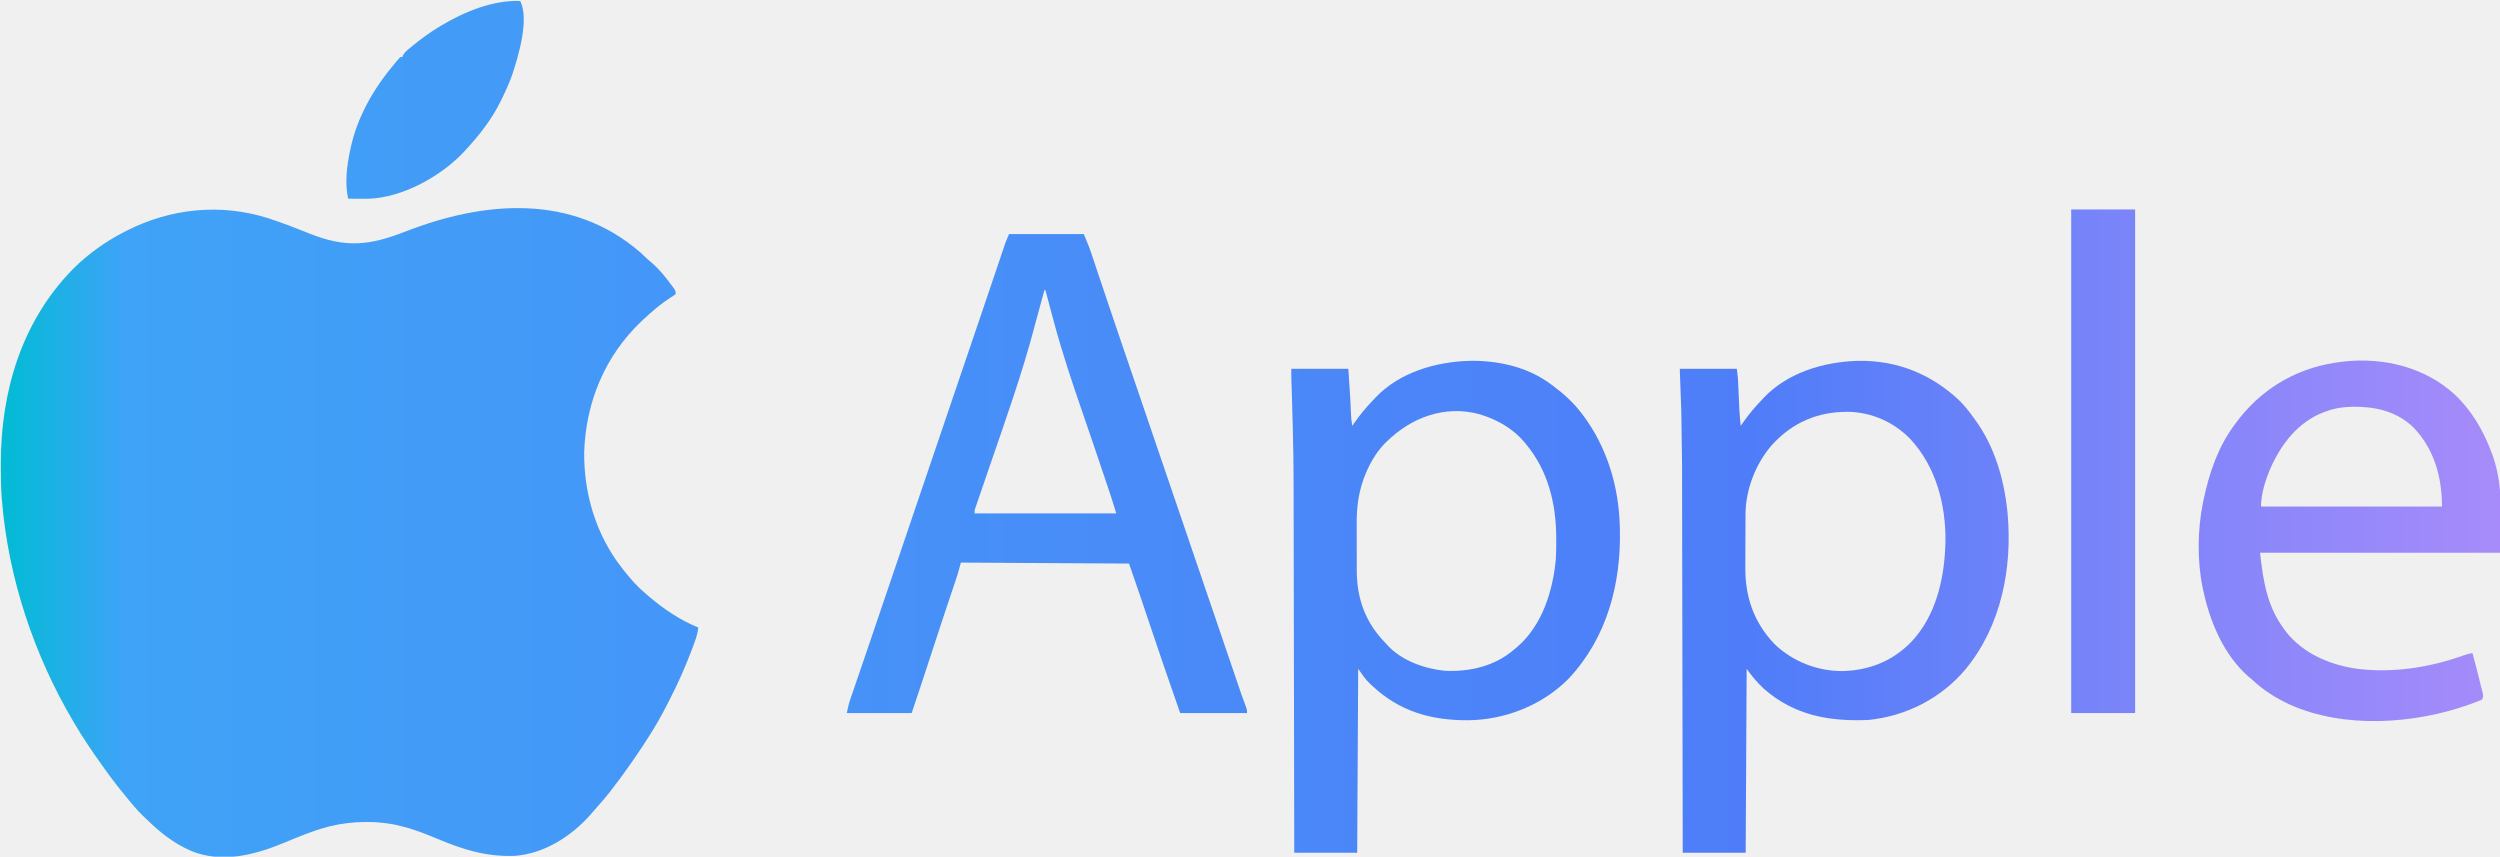
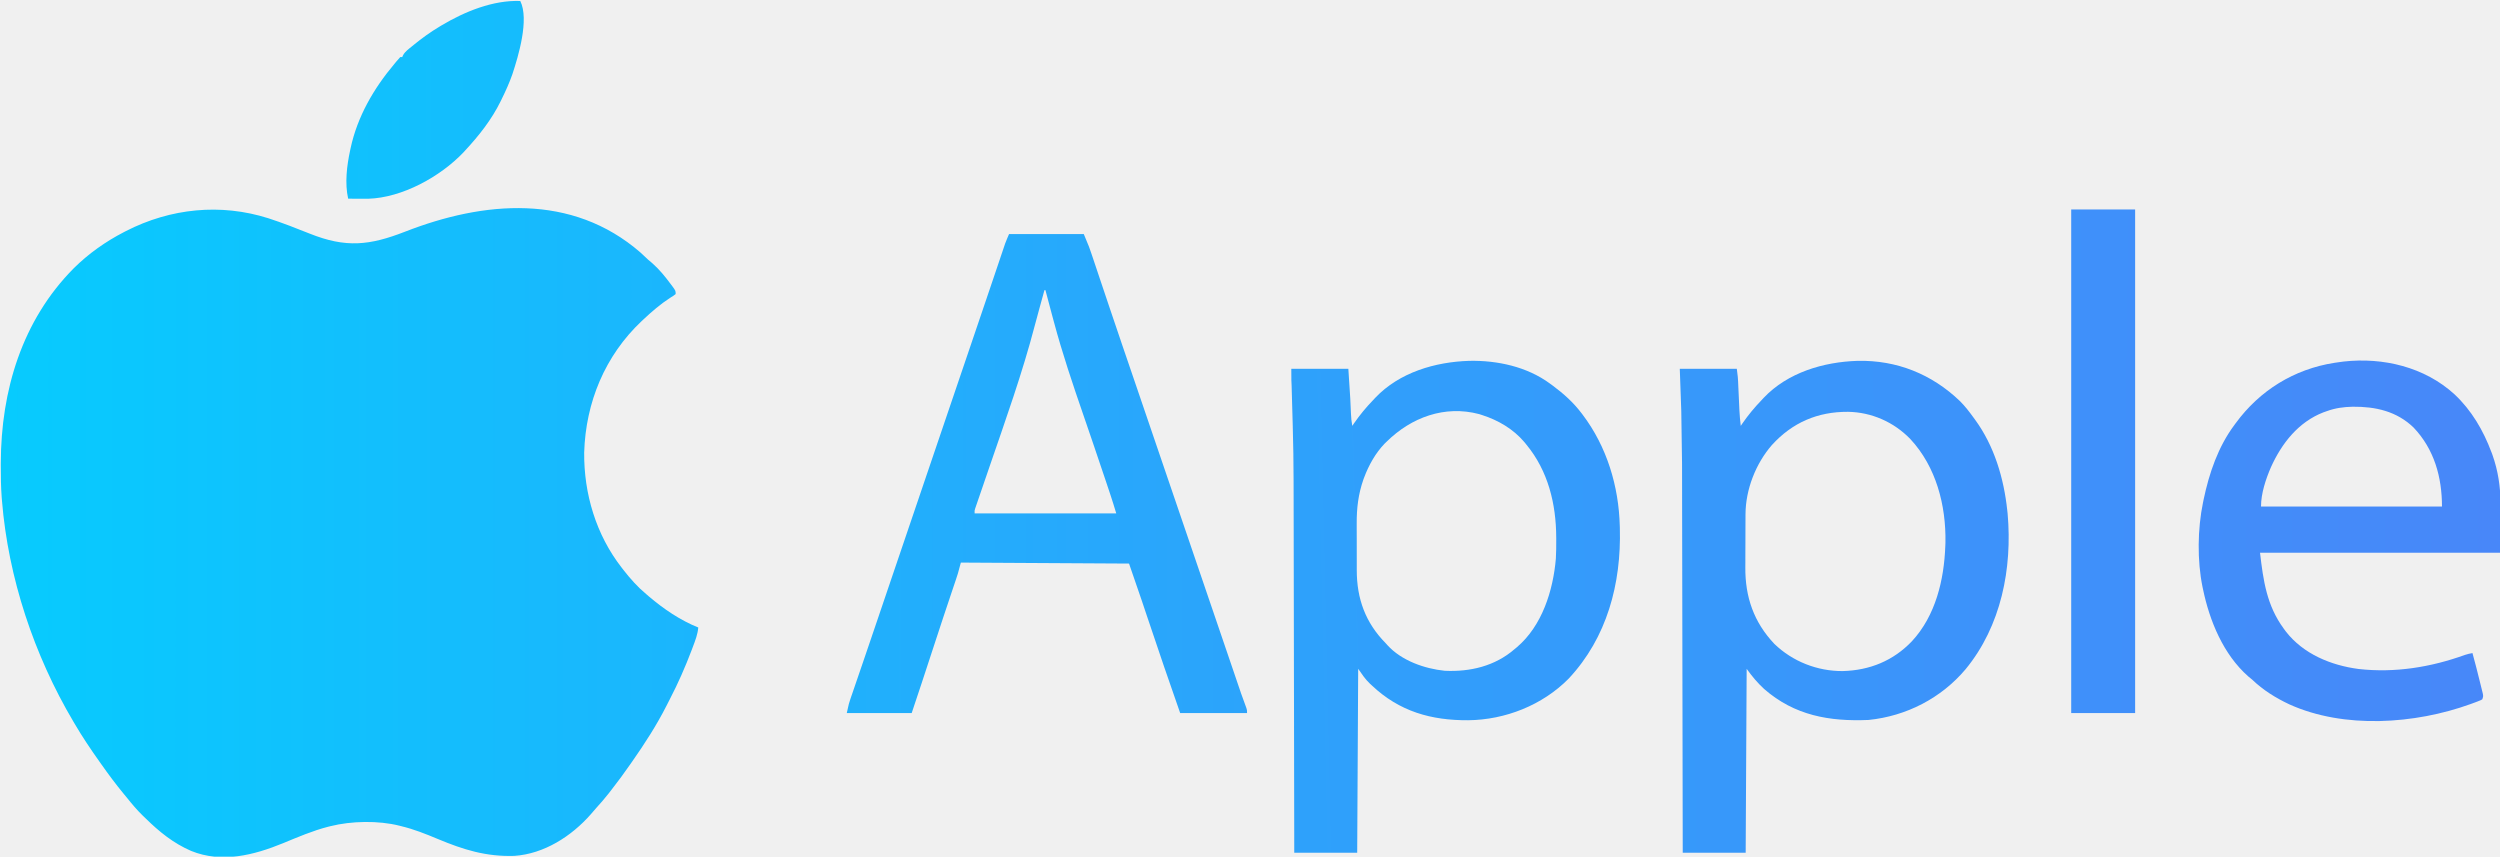
<svg xmlns="http://www.w3.org/2000/svg" width="3000" height="1028" viewBox="0 0 3000 1028" fill="none">
+   <g clip-path="url(#clip0_269_1280)">
+     <path d="M768.559 303.015C771.66 305.83 774.698 308.701 777.733 311.586C779.349 312.971 780.972 314.348 782.602 315.717C791.152 323.209 798.182 331.929 804.951 341.018C805.529 341.787 806.107 342.555 806.702 343.347C810.778 348.927 810.778 348.927 810.778 352.895C808.137 354.932 808.137 354.932 804.509 357.173C792.657 364.791 782.097 373.951 771.833 383.581C771.213 384.16 770.594 384.739 769.956 385.336C725.949 426.843 702.864 482.864 701.022 542.915C700.567 592.51 715.295 641.684 745.869 681.005C746.631 681.994 747.393 682.983 748.178 684.002C756.432 694.519 765.078 704.322 775.373 712.872C776.429 713.781 777.485 714.691 778.572 715.629C796.21 730.675 816.311 744.343 837.922 753C837.248 761.113 834.431 768.288 831.579 775.868C830.795 777.963 830.795 777.963 829.996 780.101C822.366 800.228 813.72 819.978 803.782 839.076C802.366 841.81 800.978 844.558 799.59 847.305C787.757 870.525 773.772 892.179 758.851 913.515C758.237 914.397 757.624 915.28 756.992 916.19C749.245 927.338 741.286 938.255 732.887 948.922C732.076 949.963 731.265 951.003 730.43 952.076C725.624 958.18 720.588 964.01 715.346 969.743C713.164 972.152 711.073 974.609 708.988 977.101C685.814 1003.53 652.786 1024.72 617.081 1027.06C583.109 1028.1 556.131 1019.66 525.103 1006.68C510.788 1000.7 496.64 995.029 481.51 991.411C480.731 991.21 479.952 991.009 479.149 990.801C453.94 984.478 421.67 985.126 396.538 991.411C395.639 991.633 394.741 991.855 393.816 992.084C375.197 996.859 357.582 1004.46 339.852 1011.77C304.66 1026.22 266.114 1036.07 229.349 1021.1C208.088 1011.9 191.051 998.091 174.665 981.969C173.559 980.909 172.453 979.848 171.313 978.756C164.363 971.998 158.281 964.755 152.242 957.184C151.066 955.757 149.887 954.333 148.706 952.91C139.116 941.323 130.221 929.346 121.557 917.055C120.797 915.985 120.037 914.914 119.254 913.81C108.813 899.088 98.813 884.242 89.692 868.665C89.14 867.733 88.587 866.801 88.018 865.84C40.838 786.111 9.853 693.262 2.36 600.748C2.207 598.931 2.207 598.931 2.052 597.078C1.085 584.355 0.942 571.676 0.958 558.922C0.959 557.827 0.96 556.731 0.962 555.603C1.151 468.741 26.379 384.508 88.586 321.839C106.239 304.362 126.642 289.92 148.701 278.539C149.562 278.093 150.422 277.648 151.309 277.188C204.713 249.895 264.785 243.765 321.988 261.894C338.828 267.373 355.259 273.769 371.684 280.358C415.096 297.718 443.464 294.629 486.268 277.939C580.266 241.303 686.176 231.503 768.559 303.015Z" fill="url(#paint0_linear_269_1280)" />
+     <path d="M2229.31 433.011C2276.16 432.059 2318.16 448.939 2351.93 481.318C2358.18 487.539 2363.45 494.474 2368.61 501.608C2369.11 502.288 2369.61 502.967 2370.12 503.667C2393.17 535.23 2404.66 574.041 2408.73 612.552C2408.87 613.783 2409 615.014 2409.14 616.282C2414.97 682.079 2401.37 751.275 2358.74 803.035C2329.39 837.883 2287.61 859.317 2242.33 863.946C2195.3 865.97 2153.36 858.6 2116.94 826.768C2108.88 819.347 2102.36 811.493 2095.99 802.573C2095.6 875.406 2095.21 948.24 2094.81 1023.28C2069.88 1023.28 2044.96 1023.28 2019.28 1023.28C2019.26 1014.04 2019.26 1014.04 2019.25 1004.61C2019.16 947.767 2019.06 890.923 2018.95 834.079C2018.93 826.588 2018.92 819.097 2018.9 811.607C2018.9 810.116 2018.9 808.625 2018.89 807.089C2018.85 783.129 2018.81 759.17 2018.77 735.21C2018.74 710.52 2018.69 685.83 2018.64 661.14C2018.61 647.317 2018.58 633.493 2018.56 619.67C2018.6 556.844 2018.6 556.844 2017.54 494.03C2017.52 493.172 2017.49 492.314 2017.47 491.43C2017.01 475.147 2016.35 458.873 2015.74 442.596C2038.32 442.596 2060.91 442.596 2084.19 442.596C2085.51 453.215 2085.51 453.215 2085.7 457.383C2085.74 458.317 2085.79 459.251 2085.83 460.213C2085.87 461.189 2085.91 462.166 2085.96 463.172C2086 464.207 2086.05 465.243 2086.1 466.31C2086.25 469.593 2086.4 472.876 2086.55 476.159C2086.74 480.485 2086.94 484.811 2087.14 489.137C2087.18 490.111 2087.22 491.085 2087.26 492.089C2087.56 498.451 2088.15 504.726 2088.91 511.05C2089.61 510.022 2090.31 508.993 2091.03 507.934C2097.91 497.994 2105.31 489.058 2113.69 480.364C2114.55 479.431 2115.41 478.499 2116.29 477.538C2145.23 446.937 2188.32 434.262 2229.31 433.011ZM2126.22 534.096C2106.86 556.368 2094.77 587.42 2094.62 616.901C2094.61 617.768 2094.61 618.635 2094.6 619.528C2094.58 622.376 2094.57 625.223 2094.57 628.071C2094.56 629.054 2094.56 630.037 2094.56 631.049C2094.54 636.261 2094.53 641.473 2094.52 646.684C2094.52 652.01 2094.49 657.336 2094.46 662.662C2094.43 666.805 2094.43 670.949 2094.43 675.093C2094.42 677.053 2094.41 679.013 2094.4 680.973C2094.14 716.252 2104.53 746.577 2129.18 772.624C2151.05 793.797 2180.83 805.472 2211.22 805.288C2243.57 804.437 2271.86 792.976 2294.26 769.526C2322.73 738.867 2332.92 695.852 2334.38 655.041C2334.43 653.757 2334.48 652.473 2334.53 651.15C2335.37 606.425 2323.36 560.061 2292.32 526.767C2272.63 506.48 2245.99 494.657 2217.65 494.182C2181.24 493.967 2150.82 507.008 2126.22 534.096Z" fill="url(#paint1_linear_269_1280)" />
+     <path d="M1763.14 433.011C1796.75 432.324 1832.51 440.043 1859.95 460.299C1861.2 461.211 1862.44 462.122 1863.72 463.061C1876.59 472.663 1887.96 482.868 1897.72 495.707C1898.19 496.329 1898.67 496.951 1899.16 497.592C1928.23 536.022 1942.54 583.419 1943.75 631.436C1943.77 632.231 1943.79 633.027 1943.82 633.846C1945.63 700.289 1928.44 765.233 1882.38 814.375C1850.96 846.228 1806.28 863.804 1761.9 864.291C1717.38 864.547 1679.33 853.761 1646.34 822.637C1645.59 821.946 1644.84 821.255 1644.06 820.544C1638.16 814.949 1634.71 809.553 1629.82 802.573C1629.43 875.406 1629.04 948.239 1628.64 1023.28C1603.71 1023.28 1578.79 1023.28 1553.11 1023.28C1553.1 1017.2 1553.09 1011.12 1553.08 1004.86C1552.99 948.772 1552.89 892.688 1552.78 836.604C1552.76 829.215 1552.75 821.826 1552.73 814.438C1552.73 812.967 1552.73 811.496 1552.72 809.981C1552.68 786.34 1552.64 762.698 1552.6 739.057C1552.57 714.699 1552.52 690.341 1552.47 665.983C1552.44 652.344 1552.41 638.705 1552.4 625.065C1552.3 543.731 1552.3 543.731 1549.92 462.438C1549.87 461.367 1549.82 460.296 1549.78 459.192C1549.74 458.286 1549.7 457.381 1549.65 456.448C1549.53 451.832 1549.57 447.213 1549.57 442.595C1572.16 442.595 1594.74 442.595 1618.02 442.595C1620.59 481.538 1620.59 481.538 1621.15 496.388C1621.36 501.369 1621.79 506.141 1622.74 511.05C1623.44 510.022 1624.14 508.993 1624.86 507.934C1631.74 497.992 1639.13 489.055 1647.52 480.364C1648.48 479.331 1649.44 478.297 1650.43 477.233C1679.37 446.837 1722.25 434.258 1763.14 433.011ZM1664.04 529.934C1663.21 530.741 1662.37 531.547 1661.51 532.378C1650.58 543.733 1642.46 558.325 1636.97 573.013C1636.67 573.822 1636.37 574.63 1636.05 575.463C1629.96 592.958 1627.92 609.956 1628.05 628.352C1628.05 630.475 1628.05 632.599 1628.05 634.722C1628.05 639.133 1628.06 643.543 1628.09 647.954C1628.12 653.556 1628.12 659.158 1628.1 664.76C1628.1 669.132 1628.1 673.503 1628.12 677.875C1628.12 679.939 1628.13 682.003 1628.12 684.067C1628.08 718.486 1638.59 747.313 1662.86 771.886C1663.55 772.657 1664.24 773.429 1664.94 774.223C1681.82 792.805 1709.39 802.423 1733.67 804.933C1764.24 806.385 1794.04 799.308 1817.47 778.967C1818.42 778.182 1819.37 777.397 1820.36 776.589C1850.56 750.874 1863.73 708.742 1867.03 670.384C1867.47 662.939 1867.5 655.489 1867.48 648.033C1867.48 647.024 1867.47 646.014 1867.47 644.974C1867.32 604.587 1857.77 565.149 1831.63 533.475C1830.85 532.519 1830.08 531.564 1829.28 530.58C1815.97 514.865 1798.01 504.289 1778.52 498.067C1777.35 497.69 1776.18 497.313 1774.97 496.924C1733.62 485.937 1693.54 500.898 1664.04 529.934Z" fill="url(#paint2_linear_269_1280)" />
+     <path d="M1210.86 280.9C1240.46 280.9 1270.05 280.9 1300.55 280.9C1307.33 297.169 1307.33 297.169 1309.78 304.571C1310.07 305.417 1310.36 306.263 1310.65 307.135C1311.58 309.888 1312.5 312.644 1313.42 315.4C1314.08 317.365 1314.74 319.33 1315.4 321.295C1316.79 325.435 1318.18 329.577 1319.57 333.72C1321.74 340.187 1323.91 346.652 1326.08 353.116C1326.81 355.266 1327.53 357.416 1328.25 359.566C1328.61 360.622 1328.96 361.677 1329.33 362.765C1330.4 365.934 1331.46 369.103 1332.53 372.273C1337.47 386.973 1342.44 401.663 1347.46 416.334C1347.77 417.242 1348.08 418.15 1348.4 419.085C1349.62 422.647 1350.84 426.21 1352.06 429.772C1355.57 440.015 1359.07 450.265 1362.56 460.515C1368.63 478.346 1374.71 496.174 1380.8 514C1386.89 531.812 1392.96 549.627 1399.03 567.443C1404.36 583.071 1409.69 598.697 1415.03 614.322C1421.11 632.134 1427.19 649.948 1433.26 667.764C1438.58 683.392 1443.92 699.019 1449.25 714.643C1454.59 730.271 1459.92 745.901 1465.25 761.533C1466.36 764.781 1467.46 768.03 1468.57 771.279C1468.94 772.346 1469.3 773.413 1469.67 774.512C1470.41 776.667 1471.14 778.821 1471.88 780.976C1474.15 787.637 1476.42 794.299 1478.69 800.961C1480.19 805.384 1481.7 809.807 1483.21 814.23C1483.92 816.311 1484.63 818.392 1485.33 820.473C1486.32 823.36 1487.3 826.246 1488.29 829.132C1488.59 830.021 1488.89 830.909 1489.2 831.825C1491.26 837.832 1493.42 843.793 1495.69 849.722C1496.46 852.143 1496.46 852.143 1496.46 855.683C1469.98 855.683 1443.49 855.683 1416.21 855.683C1402.96 818.118 1390.18 780.404 1377.49 742.647C1376.03 738.301 1374.57 733.954 1373.11 729.608C1372.11 726.634 1371.11 723.659 1370.12 720.685C1365.13 705.846 1359.98 691.074 1354.84 676.285C1254.94 675.701 1254.94 675.701 1153.03 675.105C1151.86 679.389 1150.69 683.673 1149.49 688.088C1148.78 690.377 1148.05 692.66 1147.29 694.932C1146.89 696.116 1146.5 697.3 1146.09 698.52C1145.67 699.763 1145.25 701.006 1144.82 702.287C1144.37 703.624 1143.92 704.961 1143.46 706.339C1142.5 709.198 1141.54 712.057 1140.58 714.915C1138.04 722.495 1135.5 730.079 1132.97 737.663C1132.71 738.423 1132.46 739.183 1132.2 739.966C1127.54 753.902 1122.96 767.864 1118.44 781.844C1110.45 806.507 1102.24 831.096 1094.02 855.683C1068.32 855.683 1042.61 855.683 1016.13 855.683C1018.78 843.734 1018.78 843.734 1020.28 839.375C1020.79 837.886 1020.79 837.886 1021.3 836.367C1021.67 835.318 1022.03 834.27 1022.4 833.189C1022.98 831.49 1022.98 831.49 1023.58 829.756C1024.85 826.028 1026.13 822.304 1027.41 818.579C1028.32 815.933 1029.23 813.287 1030.13 810.641C1032.01 805.151 1033.89 799.662 1035.77 794.174C1039.6 782.985 1043.41 771.786 1047.21 760.586C1048.45 756.949 1049.68 753.312 1050.92 749.675C1057.71 729.716 1064.48 709.752 1071.25 689.787C1078.26 669.129 1085.27 648.475 1092.3 627.823C1099 608.106 1105.7 588.384 1112.39 568.661C1119.61 547.348 1126.86 526.04 1134.11 504.736C1141.08 484.268 1148.03 463.792 1154.98 443.315C1162.4 421.418 1169.84 399.525 1177.29 377.637C1181.61 364.924 1185.93 352.208 1190.22 339.486C1191.77 334.907 1193.32 330.328 1194.87 325.749C1196.12 322.051 1197.37 318.352 1198.62 314.653C1200 310.551 1201.38 306.452 1202.77 302.352C1203.18 301.137 1203.59 299.921 1204.01 298.669C1204.39 297.534 1204.78 296.4 1205.17 295.231C1205.67 293.764 1205.67 293.764 1206.17 292.268C1207.59 288.422 1209.24 284.667 1210.86 280.9ZM1253.34 348.175C1252.45 351.428 1251.55 354.681 1250.65 357.935C1249.82 360.957 1248.98 363.978 1248.14 366.999C1246.01 374.674 1243.9 382.352 1241.89 390.058C1226.79 447.895 1206.54 504.364 1187.13 560.864C1184.45 568.676 1181.77 576.49 1179.1 584.306C1177.84 587.987 1176.57 591.665 1175.3 595.343C1174.54 597.569 1173.78 599.795 1173.02 602.021C1172.49 603.549 1172.49 603.549 1171.95 605.108C1171.63 606.042 1171.31 606.976 1170.99 607.938C1170.71 608.748 1170.43 609.558 1170.14 610.393C1169.4 612.748 1169.4 612.748 1169.55 616.092C1225.63 616.092 1281.72 616.092 1339.5 616.092C1337.27 608.684 1335.03 601.324 1332.58 593.995C1332.1 592.569 1332.1 592.569 1331.62 591.115C1330.58 588.007 1329.54 584.899 1328.51 581.791C1327.96 580.155 1327.96 580.155 1327.4 578.486C1322.54 563.923 1317.63 549.375 1312.66 534.848C1311.67 531.954 1310.68 529.059 1309.7 526.164C1306.47 516.73 1303.25 507.297 1300 497.871C1287.26 460.931 1274.81 424.03 1264.69 386.267C1263.95 383.537 1263.22 380.809 1262.48 378.081C1259.78 368.124 1257.12 358.157 1254.52 348.175C1254.13 348.175 1253.74 348.175 1253.34 348.175Z" fill="url(#paint3_linear_269_1280)" />
+     <path d="M2945.27 473.06C2965.88 492.333 2980.01 516.541 2989.82 542.842C2990.35 544.229 2990.35 544.229 2990.88 545.643C3005.06 585.731 3000 618.041 3000 663.302C2904.97 663.302 2809.95 663.302 2712.04 663.302C2715.93 696.988 2720.2 726.647 2740.36 754.181C2741.21 755.344 2742.06 756.506 2742.94 757.704C2763.93 784.797 2797.16 798.426 2830.31 802.781C2873.75 807.702 2917.12 800.661 2957.95 785.883C2960.94 784.906 2963.86 784.236 2966.96 783.688C2970.03 794.757 2972.85 805.893 2975.6 817.048C2975.98 818.61 2976.37 820.17 2976.76 821.73C2977.32 823.954 2977.87 826.181 2978.41 828.408C2978.73 829.711 2979.06 831.014 2979.39 832.356C2979.94 835.619 2979.94 835.619 2978.76 839.16C2976.78 840.316 2976.78 840.316 2974.18 841.322C2973.2 841.7 2972.23 842.079 2971.23 842.468C2970.16 842.861 2969.09 843.254 2967.99 843.659C2966.87 844.073 2965.76 844.486 2964.61 844.913C2898.03 868.984 2812.98 874.996 2747.17 845.208C2730.78 837.464 2715.69 828.128 2702.6 815.555C2701.08 814.295 2699.55 813.041 2698.02 811.793C2668.08 785.467 2651.51 745.191 2643.59 706.971C2643.3 705.61 2643.3 705.61 2643 704.221C2636.53 672.573 2637.09 634.693 2643.59 603.109C2643.83 601.928 2644.07 600.748 2644.32 599.531C2651.02 567.67 2661.69 536.222 2681.35 509.869C2681.81 509.244 2682.26 508.62 2682.73 507.976C2711.68 468.423 2752.94 442.941 2801.37 435.382C2803.85 435.016 2806.33 434.668 2808.81 434.333C2810.53 434.098 2810.53 434.098 2812.29 433.858C2859.91 428.543 2909.5 440.456 2945.27 473.06ZM2792.29 493.346C2790.9 493.833 2789.5 494.319 2788.07 494.821C2758.12 506.431 2738.11 531.922 2725.21 560.46C2718.97 574.831 2713.22 592.102 2713.22 607.83C2784.88 607.83 2856.54 607.83 2930.37 607.83C2930.37 572.542 2921.09 539.128 2896.37 513.115C2875.95 493.414 2850.73 487.862 2823.27 488.067C2812.27 488.341 2802.66 489.592 2792.29 493.346Z" fill="url(#paint4_linear_269_1280)" />
+     <path d="M2485.45 251.395C2510.76 251.395 2536.07 251.395 2562.16 251.395C2562.16 450.81 2562.16 650.225 2562.16 855.684C2536.84 855.684 2511.53 855.684 2485.45 855.684C2485.45 656.268 2485.45 456.853 2485.45 251.395Z" fill="url(#paint5_linear_269_1280)" />
+     <path d="M624.311 1.18C635.348 23.256 622.014 67.472 614.851 89.095C611.229 99.453 606.737 109.372 601.888 119.205C601.497 120.008 601.106 120.81 600.703 121.637C589.885 143.638 574.836 162.663 558.221 180.578C557.587 181.277 556.953 181.975 556.299 182.694C528.57 211.954 482.593 237.349 441.734 238.5C438.101 238.526 434.47 238.514 430.836 238.484C428.95 238.476 428.95 238.476 427.026 238.468C423.944 238.454 420.863 238.435 417.781 238.411C413.63 219.931 416.18 198.921 420.141 180.578C420.325 179.695 420.508 178.811 420.698 177.901C428.823 139.989 448.481 106.079 473.249 76.716C473.959 75.846 474.67 74.975 475.402 74.079C476.989 72.157 478.651 70.297 480.33 68.454C481.109 68.454 481.888 68.454 482.69 68.454C483.001 67.75 483.311 67.045 483.631 66.32C486.182 61.672 490.432 58.789 494.492 55.471C495.083 54.985 495.675 54.499 496.284 53.998C506.245 45.847 516.492 38.475 527.537 31.866C528.334 31.387 529.13 30.908 529.951 30.414C557.772 13.86 591.46 0.016 624.311 1.18Z" fill="url(#paint6_linear_269_1280)" />
+   </g>
  <defs>
-     <linearGradient id="globalGradient" x1="0" y1="0" x2="3000" y2="0" gradientUnits="userSpaceOnUse">
-       <stop offset="0%" stop-color="#00bcd4" />
-       <stop offset="5%" stop-color="#3fa3f7" />
-       <stop offset="70%" stop-color="#4f7df9" />
-       <stop offset="100%" stop-color="#a78bfa" />
+     <linearGradient id="paint0_linear_269_1280" x1="0.957" y1="639.14" x2="3050.16" y2="639.696" gradientUnits="userSpaceOnUse">
+       <stop stop-color="#07CBFE" />
+       <stop offset="0.55" stop-color="#309FFB" />
+       <stop offset="1" stop-color="#4887F9" />
    </linearGradient>
-     <clipPath id="clip0_258_1041">
+     <linearGradient id="paint1_linear_269_1280" x1="48.978" y1="728.217" x2="2998.23" y2="680.423" gradientUnits="userSpaceOnUse">
+       <stop stop-color="#07CBFE" />
+       <stop offset="0.55" stop-color="#309FFB" />
+       <stop offset="1" stop-color="#4887F9" />
+     </linearGradient>
+     <linearGradient id="paint2_linear_269_1280" x1="-17.703" y1="680.416" x2="3006.49" y2="613.741" gradientUnits="userSpaceOnUse">
+       <stop stop-color="#07CBFE" />
+       <stop offset="0.55" stop-color="#309FFB" />
+       <stop offset="1" stop-color="#4887F9" />
+     </linearGradient>
+     <linearGradient id="paint3_linear_269_1280" x1="15.932" y1="568.882" x2="3006.49" y2="568.882" gradientUnits="userSpaceOnUse">
+       <stop stop-color="#07CBFE" />
+       <stop offset="0.55" stop-color="#309FFB" />
+       <stop offset="1" stop-color="#4887F9" />
+     </linearGradient>
+     <linearGradient id="paint4_linear_269_1280" x1="32.455" y1="649.139" x2="3000.88" y2="648.984" gradientUnits="userSpaceOnUse">
+       <stop stop-color="#07CBFE" />
+       <stop offset="0.55" stop-color="#309FFB" />
+       <stop offset="1" stop-color="#4887F9" />
+     </linearGradient>
+     <linearGradient id="paint5_linear_269_1280" x1="7.672" y1="553.539" x2="3031.28" y2="597.203" gradientUnits="userSpaceOnUse">
+       <stop stop-color="#07CBFE" />
+       <stop offset="0.55" stop-color="#309FFB" />
+       <stop offset="1" stop-color="#4887F9" />
+     </linearGradient>
+     <linearGradient id="paint6_linear_269_1280" x1="42.486" y1="120.385" x2="3080.84" y2="120.385" gradientUnits="userSpaceOnUse">
+       <stop stop-color="#07CBFE" />
+       <stop offset="0.55" stop-color="#309FFB" />
+       <stop offset="1" stop-color="#4887F9" />
+     </linearGradient>
+     <clipPath id="clip0_269_1280">
      <rect width="3000" height="1028" fill="white" />
    </clipPath>
  </defs>
-   <g clip-path="url(#clip0_258_1041)" fill="url(#globalGradient)">
-     <path d="M768.559 303.015C771.66 305.83 774.698 308.701 777.733 311.586C779.349 312.971 780.972 314.348 782.602 315.717C791.152 323.209 798.182 331.929 804.951 341.018C805.529 341.787 806.107 342.555 806.702 343.347C810.778 348.927 810.778 348.927 810.778 352.895C808.137 354.932 808.137 354.932 804.509 357.173C792.657 364.791 782.097 373.951 771.833 383.581C771.213 384.16 770.594 384.739 769.956 385.336C725.949 426.843 702.864 482.864 701.022 542.915C700.567 592.51 715.295 641.684 745.869 681.005C746.631 681.994 747.393 682.983 748.178 684.002C756.432 694.519 765.078 704.322 775.373 712.872C776.429 713.781 777.485 714.691 778.572 715.629C796.21 730.675 816.31 744.343 837.922 753C837.248 761.113 834.431 768.288 831.579 775.868C830.795 777.963 830.795 777.963 829.996 780.101C822.366 800.228 813.72 819.978 803.782 839.076C802.366 841.81 800.978 844.558 799.59 847.305C787.757 870.525 773.772 892.179 758.851 913.515C758.237 914.397 757.624 915.28 756.992 916.19C749.245 927.338 741.286 938.255 732.887 948.922C732.076 949.963 731.265 951.004 730.43 952.076C725.624 958.18 720.588 964.01 715.346 969.743C713.164 972.152 711.073 974.609 708.988 977.101C685.814 1003.53 652.786 1024.72 617.081 1027.06C583.109 1028.1 556.131 1019.66 525.103 1006.68C510.788 1000.7 496.64 995.029 481.51 991.411C480.731 991.21 479.952 991.009 479.149 990.801C453.94 984.478 421.67 985.126 396.538 991.411C395.639 991.633 394.741 991.855 393.816 992.084C375.197 996.859 357.582 1004.46 339.852 1011.77C304.66 1026.22 266.114 1036.07 229.349 1021.1C208.088 1011.9 191.051 998.091 174.665 981.969C173.559 980.909 172.453 979.848 171.313 978.756C164.363 971.998 158.281 964.755 152.242 957.184C151.066 955.757 149.887 954.333 148.706 952.91C139.116 941.323 130.221 929.346 121.557 917.055C120.797 915.985 120.037 914.914 119.254 913.81C108.813 899.088 98.813 884.242 89.692 868.665C89.14 867.733 88.587 866.801 88.018 865.84C40.838 786.111 9.853 693.262 2.36 600.748C2.207 598.931 2.207 598.931 2.052 597.078C1.085 584.355 0.942 571.676 0.958 558.922C0.959 557.827 0.96 556.731 0.962 555.603C1.151 468.741 26.379 384.508 88.586 321.839C106.239 304.362 126.642 289.92 148.701 278.539C149.562 278.093 150.422 277.648 151.309 277.188C204.713 249.895 264.785 243.765 321.988 261.894C338.828 267.373 355.259 273.769 371.684 280.358C415.096 297.718 443.464 294.629 486.268 277.939C580.266 241.303 686.176 231.503 768.559 303.015Z" />
-     <path d="M2229.31 433.011C2276.16 432.059 2318.16 448.939 2351.93 481.318C2358.18 487.539 2363.45 494.474 2368.61 501.608C2369.11 502.288 2369.61 502.967 2370.12 503.667C2393.16 535.23 2404.65 574.041 2408.73 612.552C2408.86 613.783 2409 615.014 2409.13 616.282C2414.97 682.079 2401.37 751.275 2358.74 803.035C2329.39 837.883 2287.61 859.317 2242.33 863.946C2195.3 865.97 2153.36 858.6 2116.93 826.768C2108.88 819.347 2102.36 811.493 2095.99 802.573C2095.6 875.406 2095.21 948.24 2094.81 1023.28C2069.88 1023.28 2044.96 1023.28 2019.27 1023.28C2019.26 1014.04 2019.26 1014.04 2019.25 1004.61C2019.16 947.767 2019.06 890.923 2018.94 834.079C2018.93 826.588 2018.91 819.097 2018.9 811.607C2018.9 810.116 2018.89 808.625 2018.89 807.089C2018.84 783.129 2018.81 759.17 2018.77 735.21C2018.73 710.52 2018.69 685.83 2018.63 661.14C2018.6 647.317 2018.58 633.493 2018.56 619.67C2018.6 556.844 2018.6 556.844 2017.54 494.03C2017.51 493.172 2017.49 492.314 2017.47 491.43C2017.01 475.147 2016.35 458.873 2015.73 442.596C2038.32 442.596 2060.91 442.596 2084.18 442.596C2085.51 453.215 2085.51 453.215 2085.7 457.383C2085.74 458.317 2085.78 459.251 2085.83 460.213C2085.87 461.189 2085.91 462.166 2085.95 463.172C2086 464.207 2086.05 465.243 2086.1 466.31C2086.25 469.593 2086.4 472.876 2086.54 476.159C2086.74 480.485 2086.93 484.811 2087.13 489.137C2087.18 490.111 2087.22 491.085 2087.26 492.089C2087.56 498.451 2088.15 504.726 2088.91 511.05C2089.61 510.022 2090.31 508.993 2091.03 507.934C2097.91 497.994 2105.3 489.058 2113.69 480.364C2114.55 479.431 2115.4 478.499 2116.29 477.538C2145.23 446.937 2188.31 434.262 2229.31 433.011ZM2126.21 534.096C2106.85 556.368 2094.77 587.42 2094.62 616.901C2094.61 617.768 2094.6 618.635 2094.6 619.528C2094.58 622.376 2094.57 625.223 2094.57 628.071C2094.56 629.054 2094.56 630.037 2094.56 631.049C2094.54 636.261 2094.53 641.473 2094.52 646.684C2094.52 652.01 2094.49 657.336 2094.45 662.662C2094.43 666.805 2094.43 670.949 2094.42 675.093C2094.42 677.053 2094.41 679.013 2094.4 680.973C2094.13 716.252 2104.52 746.577 2129.18 772.624C2151.05 793.797 2180.83 805.472 2211.22 805.288C2243.57 804.437 2271.86 792.976 2294.26 769.526C2322.72 738.867 2332.92 695.852 2334.38 655.041C2334.43 653.757 2334.48 652.473 2334.53 651.15C2335.37 606.425 2323.36 560.061 2292.31 526.767C2272.63 506.48 2245.99 494.657 2217.65 494.182C2181.24 493.967 2150.81 507.008 2126.21 534.096Z" />
-     <path d="M1763.14 433.011C1796.75 432.324 1832.51 440.043 1859.95 460.299C1861.2 461.211 1862.44 462.122 1863.72 463.061C1876.59 472.663 1887.96 482.868 1897.72 495.707C1898.19 496.329 1898.67 496.951 1899.16 497.592C1928.23 536.022 1942.54 583.419 1943.75 631.436C1943.77 632.231 1943.79 633.027 1943.82 633.846C1945.63 700.289 1928.44 765.233 1882.38 814.375C1850.96 846.228 1806.28 863.804 1761.9 864.291C1717.38 864.547 1679.33 853.761 1646.34 822.637C1645.59 821.946 1644.84 821.255 1644.06 820.544C1638.16 814.949 1634.71 809.553 1629.82 802.573C1629.43 875.406 1629.04 948.239 1628.64 1023.28C1603.71 1023.28 1578.79 1023.28 1553.11 1023.28C1553.1 1017.2 1553.09 1011.12 1553.08 1004.86C1552.99 948.772 1552.89 892.688 1552.78 836.604C1552.76 829.215 1552.75 821.826 1552.73 814.438C1552.73 812.967 1552.73 811.496 1552.72 809.981C1552.68 786.34 1552.64 762.698 1552.6 739.057C1552.57 714.699 1552.52 690.341 1552.47 665.983C1552.44 652.344 1552.41 638.705 1552.4 625.065C1552.3 543.731 1552.3 543.731 1549.92 462.438C1549.87 461.367 1549.82 460.296 1549.78 459.192C1549.74 458.286 1549.7 457.381 1549.65 456.448C1549.53 451.832 1549.57 447.213 1549.57 442.595C1572.16 442.595 1594.74 442.595 1618.02 442.595C1620.59 481.538 1620.59 481.538 1621.15 496.388C1621.36 501.369 1621.79 506.141 1622.74 511.05C1623.44 510.022 1624.14 508.993 1624.86 507.934C1631.74 497.992 1639.13 489.055 1647.52 480.364C1648.48 479.331 1649.44 478.297 1650.43 477.233C1679.37 446.837 1722.25 434.258 1763.14 433.011ZM1664.04 529.934C1663.21 530.741 1662.37 531.547 1661.51 532.378C1650.58 543.733 1642.46 558.325 1636.97 573.013C1636.67 573.822 1636.37 574.63 1636.05 575.463C1629.96 592.958 1627.92 609.956 1628.05 628.352C1628.05 630.475 1628.05 632.599 1628.05 634.722C1628.05 639.133 1628.06 643.543 1628.09 647.954C1628.12 653.556 1628.12 659.158 1628.1 664.76C1628.1 669.132 1628.1 673.503 1628.12 677.875C1628.12 679.939 1628.13 682.003 1628.12 684.067C1628.08 718.486 1638.59 747.313 1662.86 771.886C1663.55 772.657 1664.24 773.429 1664.94 774.223C1681.82 792.805 1709.39 802.423 1733.67 804.933C1764.24 806.385 1794.04 799.308 1817.47 778.967C1818.42 778.182 1819.37 777.397 1820.36 776.589C1850.56 750.874 1863.73 708.742 1867.03 670.384C1867.47 662.939 1867.5 655.489 1867.48 648.033C1867.48 647.024 1867.47 646.014 1867.47 644.974C1867.32 604.587 1857.77 565.149 1831.63 533.475C1830.85 532.519 1830.08 531.564 1829.28 530.58C1815.97 514.865 1798.01 504.289 1778.52 498.067C1777.35 497.69 1776.18 497.313 1774.97 496.924C1733.62 485.937 1693.54 500.898 1664.04 529.934Z" />
-     <path d="M1210.86 280.9C1240.46 280.9 1270.05 280.9 1300.55 280.9C1307.33 297.169 1307.33 297.169 1309.78 304.571C1310.07 305.417 1310.36 306.263 1310.65 307.135C1311.58 309.888 1312.5 312.644 1313.42 315.4C1314.08 317.365 1314.74 319.33 1315.4 321.295C1316.79 325.435 1318.18 329.577 1319.57 333.72C1321.74 340.187 1323.91 346.652 1326.08 353.116C1326.81 355.266 1327.53 357.416 1328.25 359.566C1328.61 360.622 1328.96 361.677 1329.33 362.765C1330.4 365.934 1331.46 369.103 1332.53 372.273C1337.47 386.973 1342.44 401.663 1347.46 416.334C1347.77 417.242 1348.08 418.15 1348.4 419.085C1349.62 422.647 1350.84 426.21 1352.06 429.772C1355.57 440.015 1359.07 450.265 1362.56 460.515C1368.63 478.346 1374.71 496.174 1380.8 514C1386.89 531.812 1392.96 549.627 1399.03 567.443C1404.36 583.071 1409.69 598.697 1415.03 614.322C1421.11 632.134 1427.19 649.948 1433.26 667.764C1438.58 683.392 1443.92 699.019 1449.25 714.643C1454.59 730.271 1459.92 745.901 1465.25 761.533C1466.36 764.781 1467.46 768.03 1468.57 771.279C1468.94 772.346 1469.3 773.413 1469.67 774.512C1470.41 776.667 1471.14 778.821 1471.88 780.976C1474.15 787.637 1476.42 794.299 1478.69 800.961C1480.19 805.384 1481.7 809.807 1483.21 814.23C1483.92 816.311 1484.63 818.392 1485.33 820.473C1486.32 823.36 1487.3 826.246 1488.29 829.132C1488.59 830.021 1488.89 830.909 1489.2 831.825C1491.26 837.832 1493.42 843.793 1495.69 849.722C1496.46 852.143 1496.46 852.143 1496.46 855.683C1469.98 855.683 1443.49 855.683 1416.21 855.683C1402.96 818.118 1390.18 780.404 1377.49 742.647C1376.03 738.301 1374.57 733.954 1373.11 729.608C1372.11 726.634 1371.11 723.659 1370.12 720.685C1365.13 705.846 1359.98 691.074 1354.84 676.285C1254.94 675.701 1254.94 675.701 1153.03 675.105C1151.86 679.389 1150.69 683.673 1149.49 688.088C1148.78 690.377 1148.05 692.66 1147.29 694.932C1146.89 696.116 1146.5 697.3 1146.09 698.52C1145.67 699.763 1145.25 701.006 1144.82 702.287C1144.37 703.624 1143.92 704.961 1143.46 706.339C1142.5 709.198 1141.54 712.057 1140.58 714.915C1138.04 722.495 1135.5 730.079 1132.97 737.663C1132.71 738.423 1132.46 739.183 1132.2 739.966C1127.54 753.902 1122.96 767.864 1118.44 781.844C1110.45 806.507 1102.24 831.096 1094.02 855.683C1068.32 855.683 1042.61 855.683 1016.13 855.683C1018.78 843.734 1018.78 843.734 1020.28 839.375C1020.79 837.886 1020.79 837.886 1021.3 836.367C1021.67 835.318 1022.03 834.27 1022.4 833.189C1022.98 831.49 1022.98 831.49 1023.58 829.756C1024.85 826.028 1026.13 822.304 1027.41 818.579C1028.32 815.933 1029.23 813.287 1030.13 810.641C1032.01 805.151 1033.89 799.662 1035.77 794.174C1039.6 782.985 1043.41 771.786 1047.21 760.586C1048.45 756.949 1049.68 753.312 1050.92 749.675C1057.71 729.716 1064.48 709.752 1071.25 689.787C1078.26 669.129 1085.27 648.475 1092.3 627.823C1099 608.106 1105.7 588.384 1112.39 568.661C1119.61 547.348 1126.86 526.04 1134.11 504.736C1141.08 484.268 1148.03 463.792 1154.98 443.315C1162.4 421.418 1169.84 399.525 1177.29 377.637C1181.61 364.924 1185.93 352.208 1190.22 339.486C1191.77 334.907 1193.32 330.328 1194.87 325.749C1196.12 322.051 1197.37 318.352 1198.62 314.653C1200 310.551 1201.38 306.452 1202.77 302.352C1203.18 301.137 1203.59 299.921 1204.01 298.669C1204.39 297.534 1204.78 296.4 1205.17 295.231C1205.67 293.764 1205.67 293.764 1206.17 292.268C1207.59 288.422 1209.24 284.667 1210.86 280.9ZM1253.34 348.175C1252.45 351.428 1251.55 354.681 1250.65 357.935C1249.82 360.957 1248.98 363.978 1248.14 366.999C1246.01 374.674 1243.9 382.352 1241.89 390.058C1226.79 447.895 1206.54 504.364 1187.13 560.864C1184.45 568.676 1181.77 576.49 1179.1 584.306C1177.84 587.987 1176.57 591.665 1175.3 595.343C1174.54 597.569 1173.78 599.795 1173.02 602.021C1172.49 603.549 1172.49 603.549 1171.95 605.108C1171.63 606.042 1171.31 606.976 1170.99 607.938C1170.71 608.748 1170.43 609.558 1170.14 610.393C1169.4 612.748 1169.4 612.748 1169.55 616.092C1225.63 616.092 1281.72 616.092 1339.5 616.092C1337.27 608.684 1335.03 601.324 1332.58 593.995C1332.1 592.569 1332.1 592.569 1331.62 591.115C1330.58 588.007 1329.54 584.899 1328.51 581.791C1327.96 580.155 1327.96 580.155 1327.4 578.486C1322.54 563.923 1317.63 549.375 1312.66 534.848C1311.67 531.954 1310.68 529.059 1309.7 526.164C1306.47 516.73 1303.25 507.297 1300 497.871C1287.26 460.931 1274.81 424.03 1264.69 386.267C1263.95 383.537 1263.22 380.809 1262.48 378.081C1259.78 368.124 1257.12 358.157 1254.52 348.175C1254.13 348.175 1253.74 348.175 1253.34 348.175Z" />
-     <path d="M2945.27 473.06C2965.88 492.333 2980.01 516.541 2989.82 542.842C2990.35 544.229 2990.35 544.229 2990.88 545.643C3005.06 585.731 3000 618.041 3000 663.302C2904.97 663.302 2809.94 663.302 2712.04 663.302C2715.92 696.988 2720.2 726.647 2740.36 754.181C2741.21 755.344 2742.06 756.506 2742.94 757.704C2763.93 784.797 2797.16 798.426 2830.31 802.781C2873.75 807.702 2917.11 800.661 2957.95 785.883C2960.94 784.906 2963.86 784.236 2966.95 783.688C2970.03 794.757 2972.85 805.893 2975.6 817.048C2975.98 818.61 2976.37 820.17 2976.76 821.73C2977.32 823.954 2977.87 826.181 2978.41 828.408C2978.73 829.711 2979.05 831.014 2979.39 832.356C2979.94 835.619 2979.94 835.619 2978.76 839.16C2976.78 840.316 2976.78 840.316 2974.17 841.322C2973.2 841.7 2972.23 842.079 2971.22 842.468C2970.16 842.861 2969.09 843.254 2967.99 843.659C2966.87 844.073 2965.76 844.486 2964.61 844.913C2898.03 868.984 2812.98 874.996 2747.17 845.208C2730.78 837.464 2715.69 828.128 2702.6 815.555C2701.08 814.295 2699.55 813.041 2698.02 811.793C2668.08 785.467 2651.5 745.191 2643.59 706.971C2643.29 705.61 2643.29 705.61 2643 704.221C2636.53 672.573 2637.08 634.693 2643.59 603.109C2643.83 601.928 2644.07 600.748 2644.32 599.531C2651.01 567.67 2661.69 536.222 2681.35 509.869C2681.81 509.244 2682.26 508.62 2682.73 507.976C2711.67 468.423 2752.94 442.941 2801.37 435.382C2803.85 435.016 2806.33 434.668 2808.81 434.333C2810.53 434.098 2810.53 434.098 2812.29 433.858C2859.9 428.543 2909.5 440.456 2945.27 473.06ZM2792.29 493.346C2790.89 493.833 2789.5 494.319 2788.07 494.821C2758.12 506.431 2738.11 531.922 2725.2 560.46C2718.97 574.831 2713.22 592.102 2713.22 607.83C2784.88 607.83 2856.54 607.83 2930.37 607.83C2930.37 572.542 2921.09 539.128 2896.36 513.115C2875.95 493.414 2850.72 487.862 2823.27 488.067C2812.27 488.341 2802.66 489.592 2792.29 493.346Z" />
-     <path d="M2485.45 251.395C2510.76 251.395 2536.07 251.395 2562.16 251.395C2562.16 450.81 2562.16 650.225 2562.16 855.684C2536.84 855.684 2511.53 855.684 2485.45 855.684C2485.45 656.268 2485.45 456.853 2485.45 251.395Z" />
-     <path d="M624.311 1.18C635.348 23.256 622.014 67.472 614.851 89.095C611.229 99.453 606.737 109.372 601.888 119.205C601.497 120.008 601.106 120.81 600.703 121.637C589.885 143.638 574.836 162.663 558.221 180.578C557.587 181.277 556.953 181.975 556.299 182.694C528.57 211.954 482.593 237.349 441.734 238.5C438.101 238.526 434.47 238.514 430.836 238.484C428.95 238.476 428.95 238.476 427.026 238.468C423.944 238.454 420.863 238.435 417.781 238.411C413.63 219.931 416.18 198.921 420.141 180.578C420.325 179.695 420.508 178.811 420.698 177.901C428.823 139.989 448.481 106.079 473.249 76.716C473.959 75.846 474.67 74.975 475.402 74.079C476.989 72.157 478.651 70.297 480.33 68.454C481.109 68.454 481.888 68.454 482.69 68.454C483.001 67.75 483.311 67.045 483.631 66.32C486.182 61.672 490.432 58.789 494.492 55.471C495.083 54.985 495.675 54.499 496.284 53.998C506.245 45.847 516.492 38.475 527.537 31.866C528.334 31.387 529.13 30.908 529.951 30.414C557.772 13.86 591.46 0.016 624.311 1.18Z" />
-   </g>
</svg>
